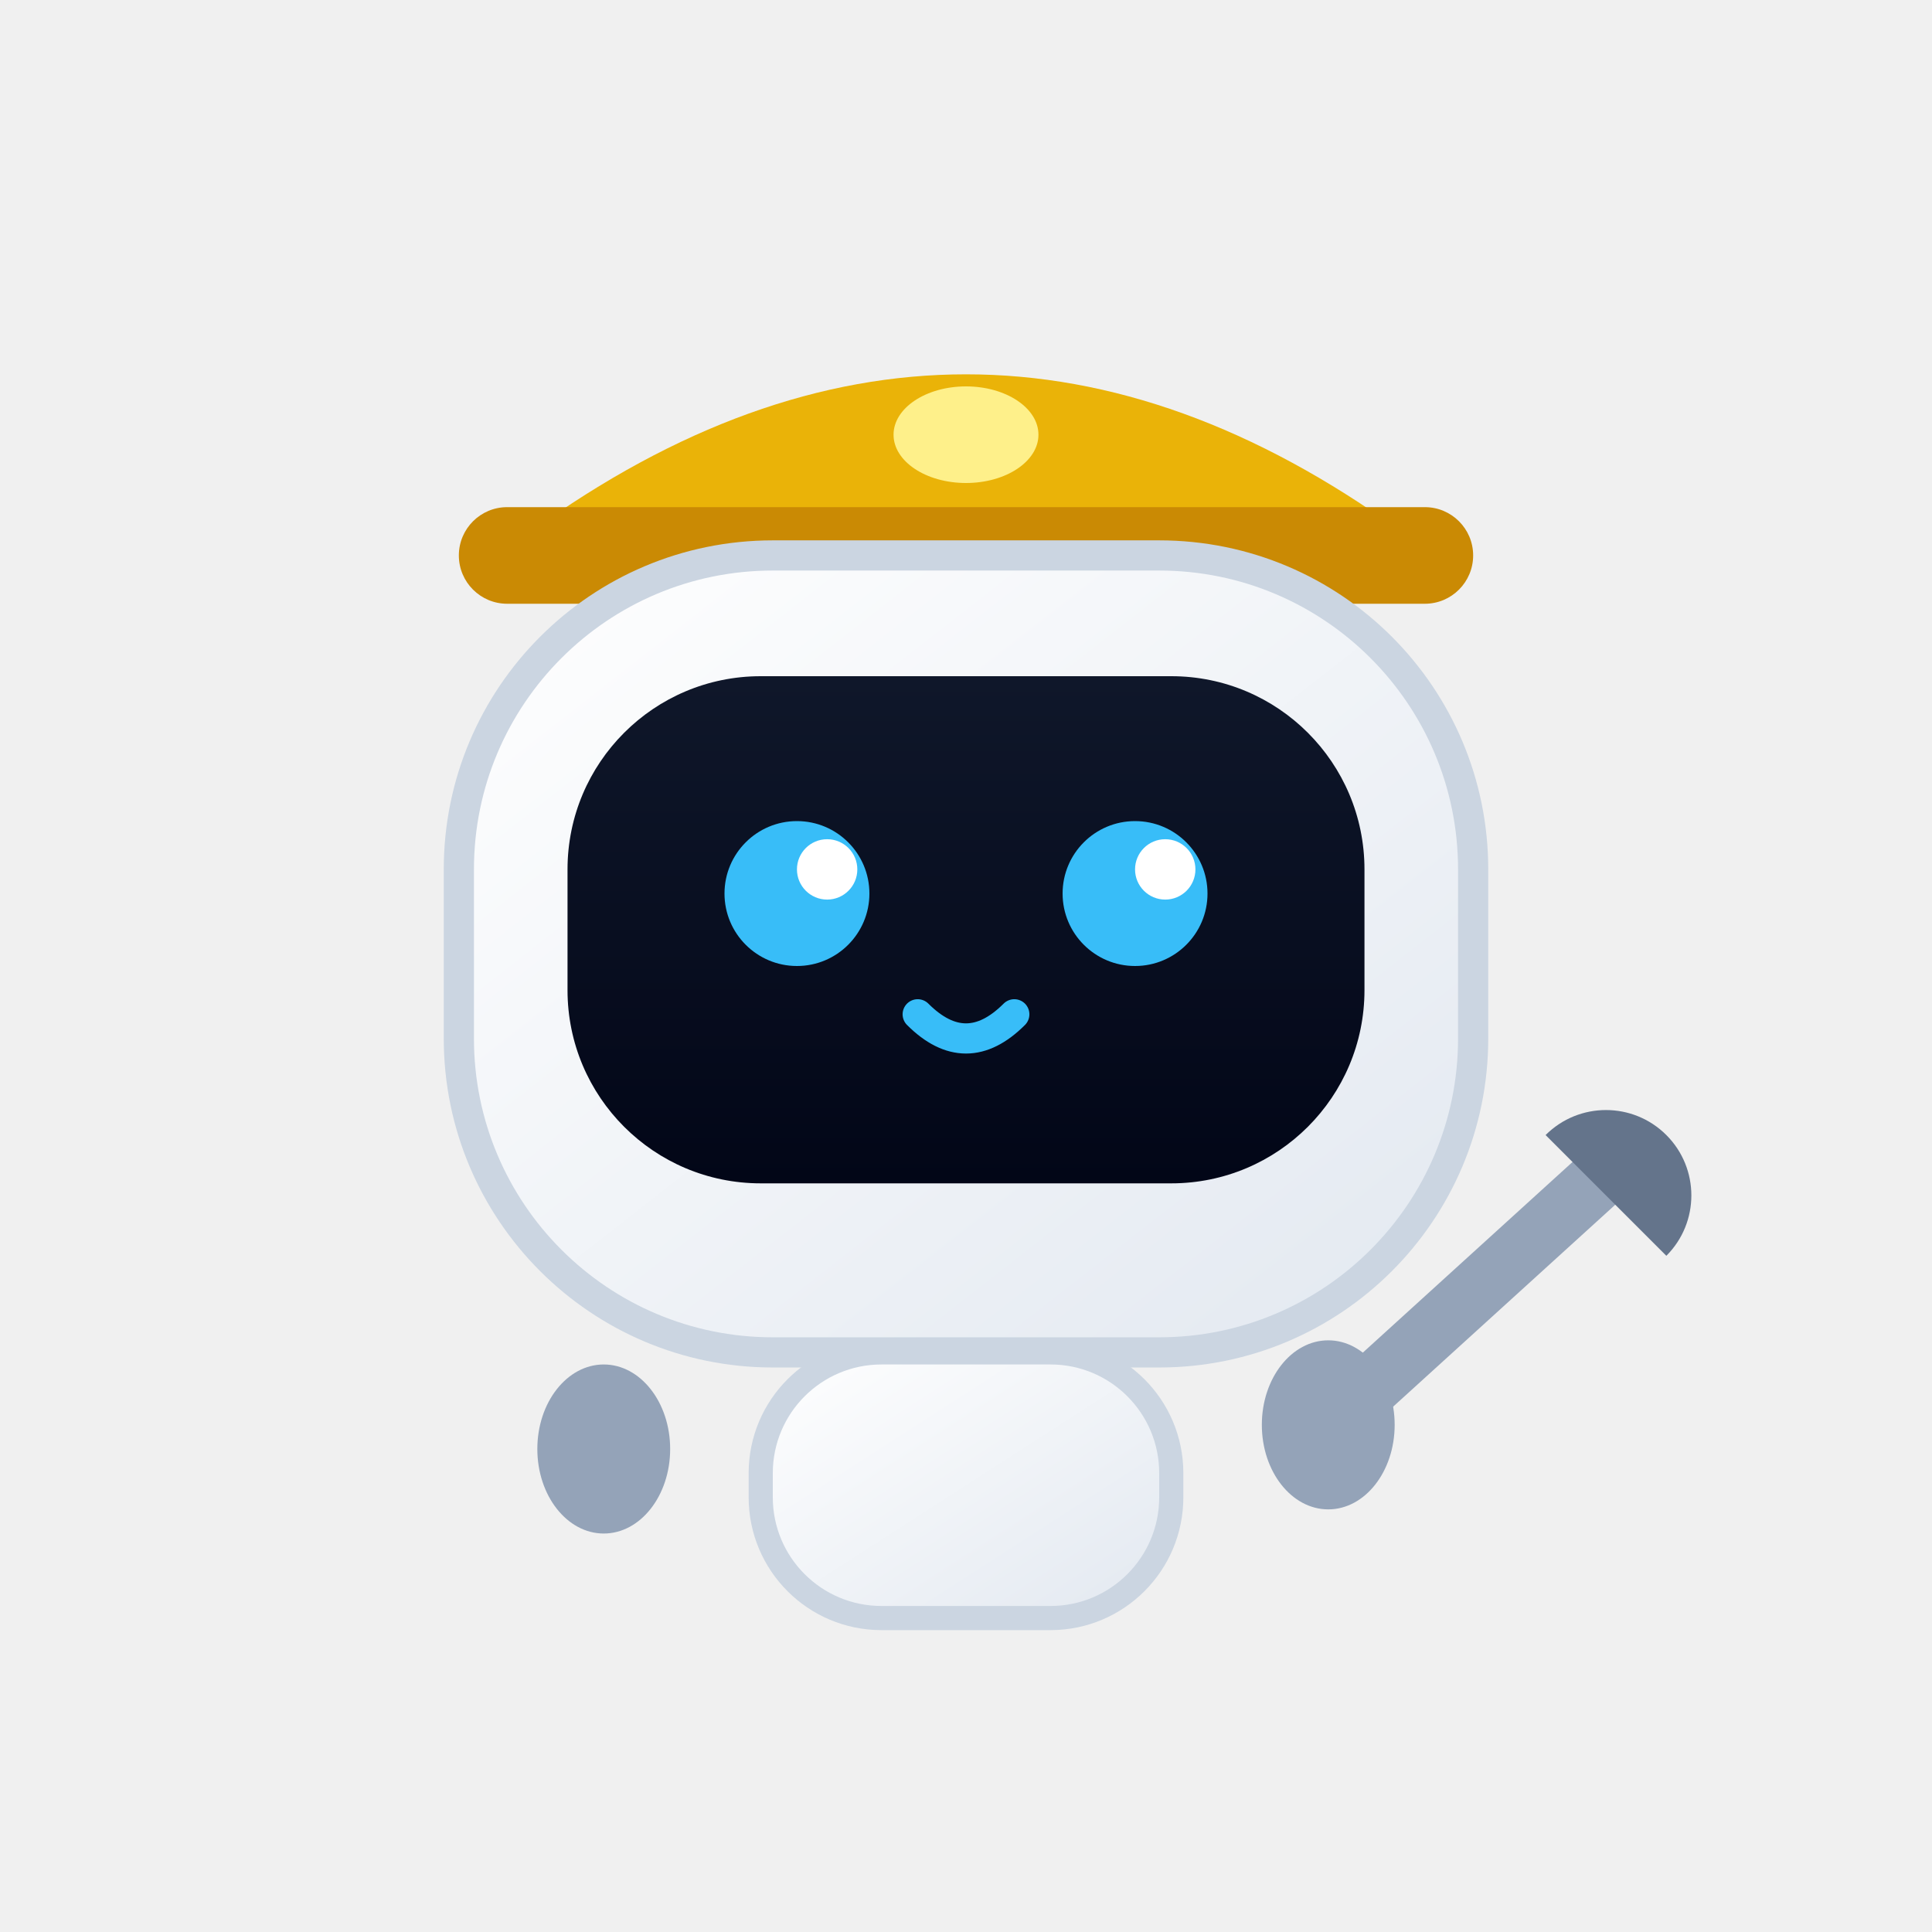
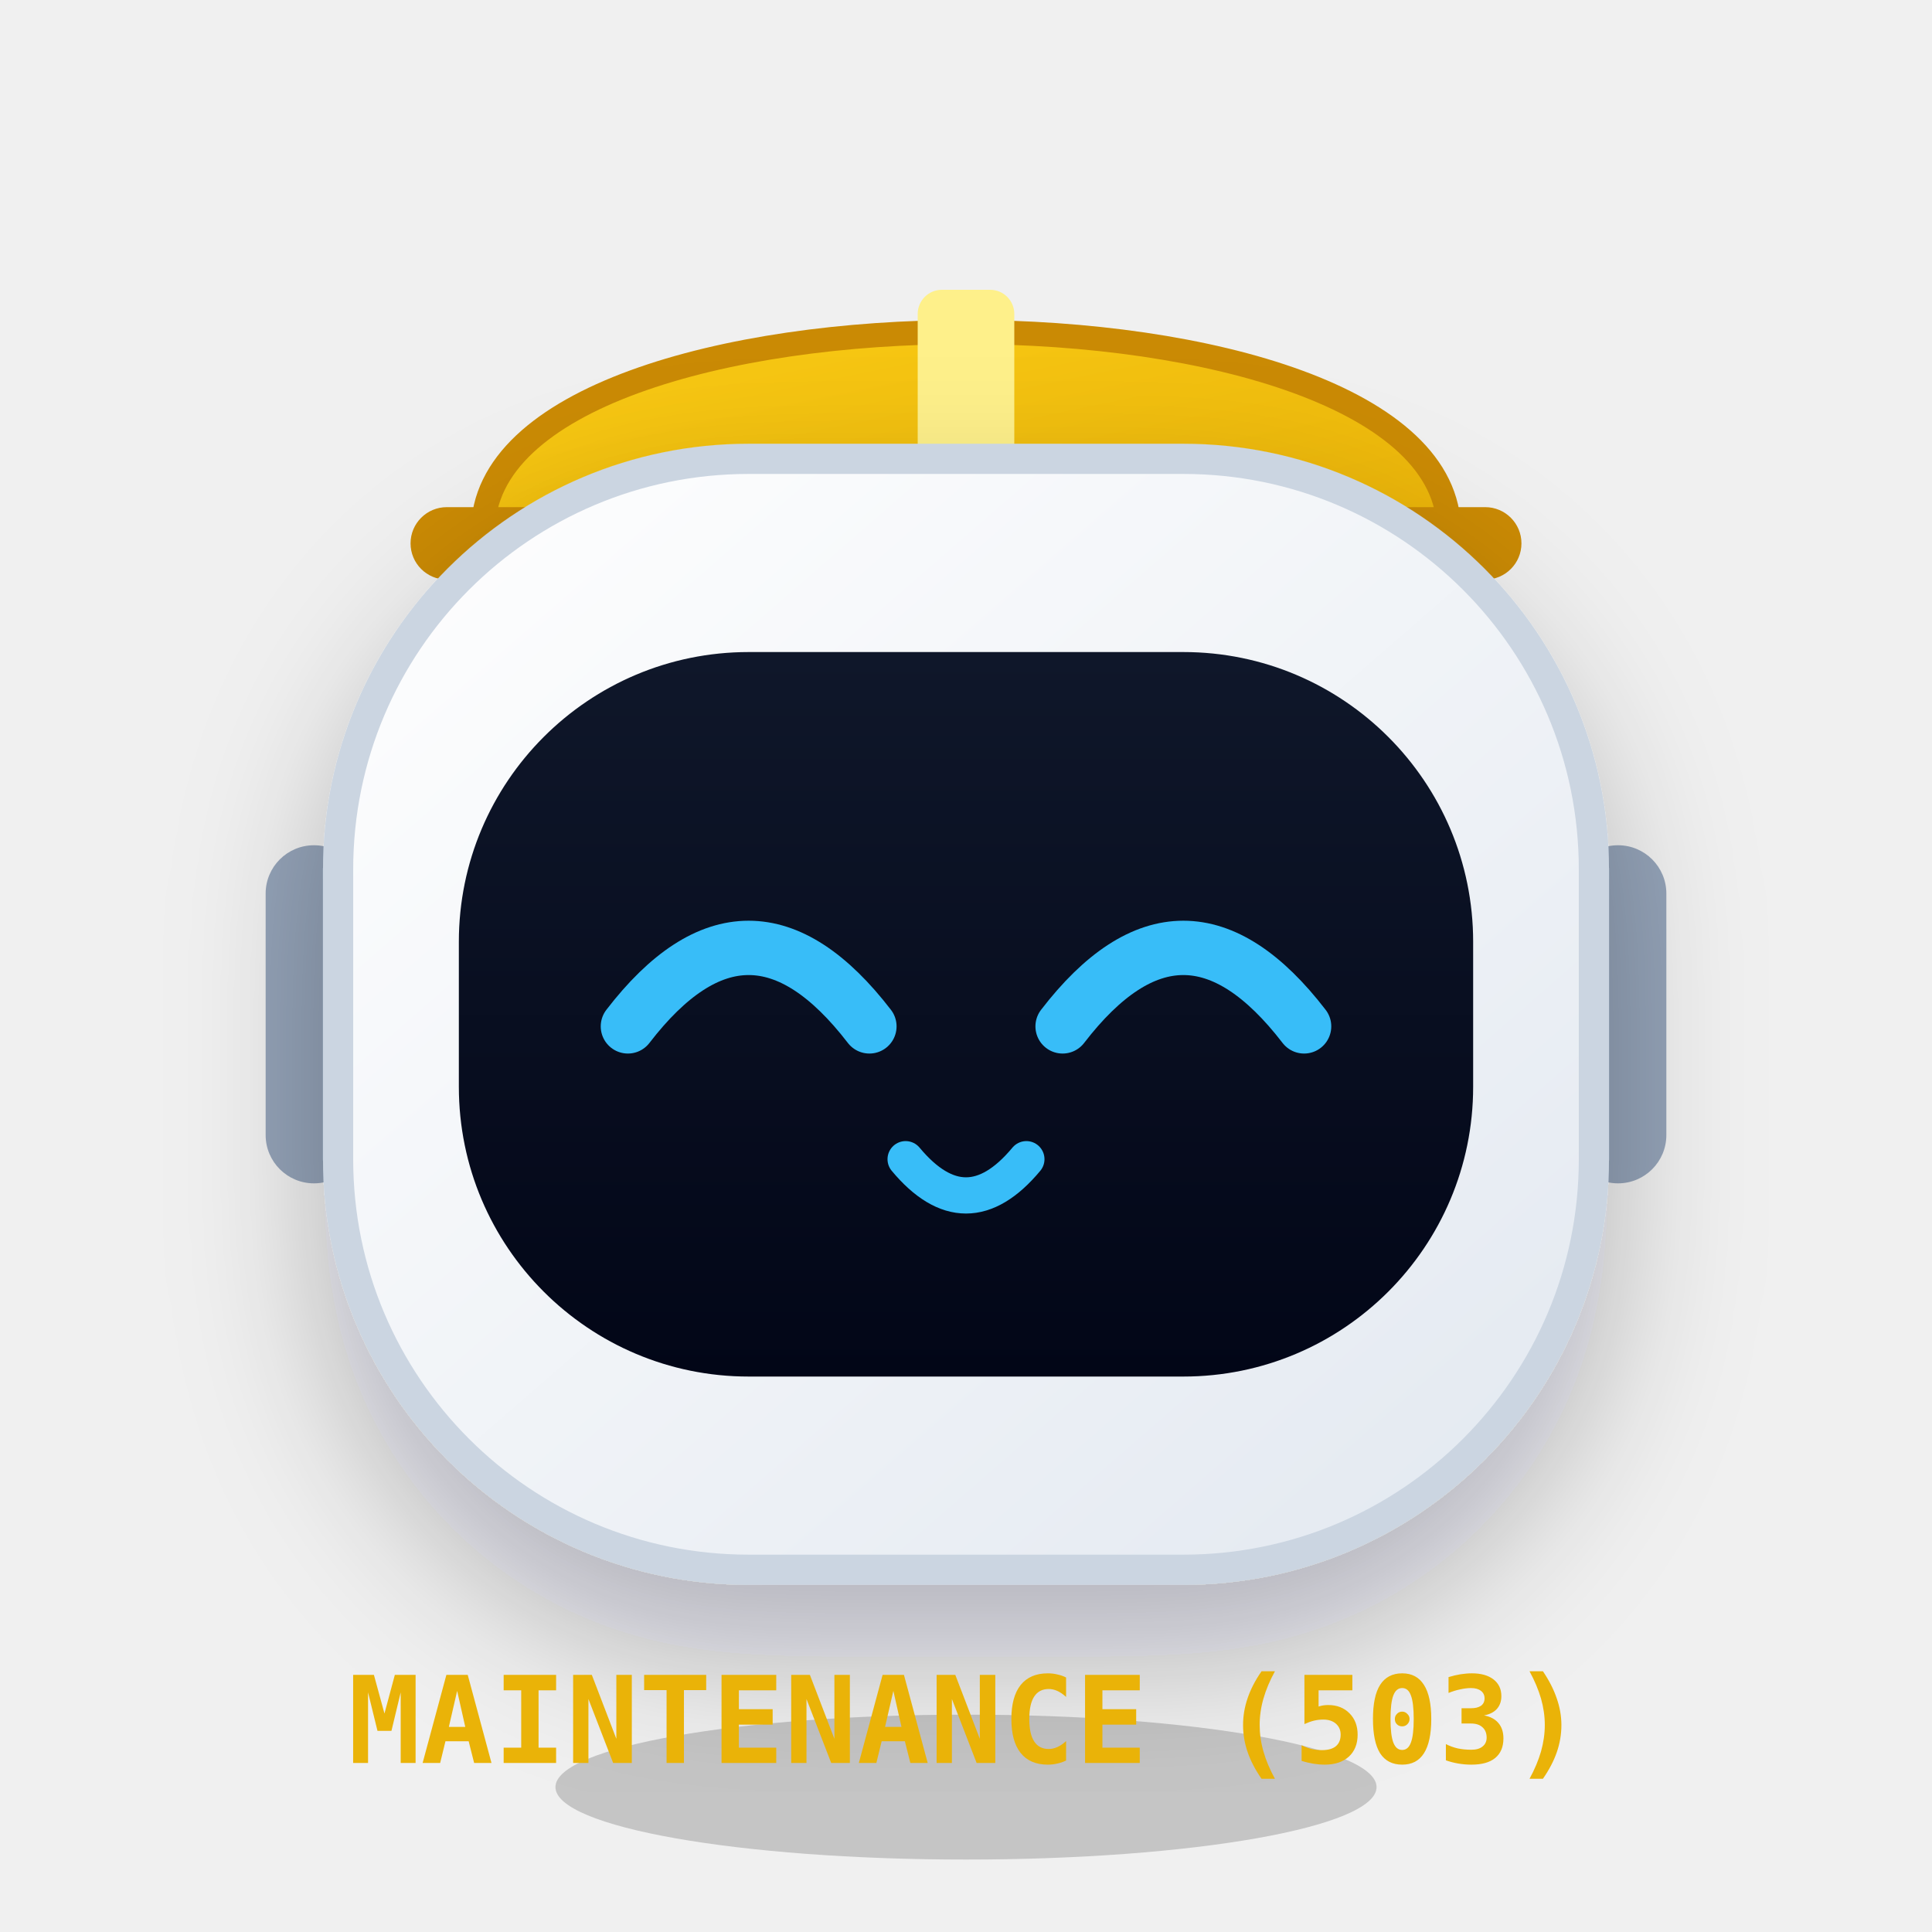
<svg xmlns="http://www.w3.org/2000/svg" viewBox="0 0 160 160" width="100%" height="100%">
  <defs>
-     <linearGradient id="body-grad" x1="0%" y1="0%" x2="100%" y2="100%">
+     <linearGradient id="astro-head-grad" x1="0%" y1="0%" x2="100%" y2="100%">
      <stop offset="0%" stop-color="#ffffff" />
      <stop offset="100%" stop-color="#e2e8f0" />
    </linearGradient>
-     <linearGradient id="visor-glass" x1="0%" y1="0%" x2="0%" y2="100%">
+     <linearGradient id="astro-visor-glass" x1="0%" y1="0%" x2="0%" y2="100%">
      <stop offset="0%" stop-color="#0f172a" />
      <stop offset="100%" stop-color="#020617" />
    </linearGradient>
+     <linearGradient id="hardhat-grad" x1="0%" y1="0%" x2="100%" y2="100%">
+       <stop offset="0%" stop-color="#facc15" />
+       <stop offset="100%" stop-color="#eab308" />
+     </linearGradient>
+     <filter id="astro-shadow" x="-20%" y="-20%" width="140%" height="140%">
+       <feDropShadow dx="0" dy="6" stdDeviation="6" flood-color="#020617" flood-opacity="0.25" />
+     </filter>
  </defs>
  <style>
-     @keyframes wrenchTap {
-       0%, 100% { transform: rotate(0deg); }
-       50% { transform: rotate(-22deg); }
-     }
    @keyframes workNod {
      0%, 100% { transform: translateY(0); }
-       50% { transform: translateY(-4px); }
+       50% { transform: translateY(-5px); }
    }
-     .wrench-tool { animation: wrenchTap 1.2s ease-in-out infinite; transform-origin: 110px 120px; }
-     .bot-work { animation: workNod 2s ease-in-out infinite; }
+     .head-work { animation: workNod 1.8s ease-in-out infinite; }
  </style>
-   <g class="bot-work">
-     <path d="M 44 44 Q 80 18 116 44 Z" fill="#eab308" />
-     <rect x="38" y="42" width="84" height="8" rx="4" fill="#ca8a04" />
-     <ellipse cx="80" cy="36" rx="6" ry="4" fill="#fef08a" />
-     <rect x="38" y="46" width="84" height="66" rx="26" fill="url(#body-grad)" stroke="#cbd5e1" stroke-width="2.5" />
-     <rect x="47" y="56" width="66" height="42" rx="16" fill="url(#visor-glass)" />
-     <circle cx="66" cy="74" r="6" fill="#38bdf8" />
-     <circle cx="68.5" cy="72" r="2.5" fill="#ffffff" />
-     <circle cx="94" cy="74" r="6" fill="#38bdf8" />
-     <circle cx="96.5" cy="72" r="2.5" fill="#ffffff" />
-     <path d="M 76 84 Q 80 88 84 84" fill="none" stroke="#38bdf8" stroke-width="2.5" stroke-linecap="round" />
-     <rect x="63" y="112" width="34" height="22" rx="10" fill="url(#body-grad)" stroke="#cbd5e1" stroke-width="2" />
-     <ellipse cx="50" cy="120" rx="5.5" ry="7" fill="#94a3b8" />
-     <g class="wrench-tool">
-       <ellipse cx="110" cy="118" rx="5.5" ry="7" fill="#94a3b8" />
-       <line x1="110" y1="118" x2="132" y2="98" stroke="#94a3b8" stroke-width="5" stroke-linecap="round" />
-       <path d="M 128 94 A 7 7 0 1 1 138 104 L 132 98 Z" fill="#64748b" />
-     </g>
+   <ellipse cx="80" cy="148" rx="34" ry="6" fill="#000000" opacity="0.18" />
+   <g class="head-work">
+     <path d="M 40 44 C 40 22 120 22 120 44 Z" fill="url(#hardhat-grad)" stroke="#ca8a04" stroke-width="2" />
+     <rect x="34" y="42" width="92" height="6" rx="3" fill="#ca8a04" />
+     <rect x="76" y="24" width="8" height="18" rx="2" fill="#fef08a" />
+     <rect x="22" y="70" width="8" height="28" rx="4" fill="#94a3b8" />
+     <rect x="130" y="70" width="8" height="28" rx="4" fill="#94a3b8" />
+     <rect x="28" y="38" width="104" height="92" rx="34" fill="url(#astro-head-grad)" stroke="#cbd5e1" stroke-width="2.5" filter="url(#astro-shadow)" />
+     <rect x="38" y="54" width="84" height="60" rx="24" fill="url(#astro-visor-glass)" />
+     <path d="M 52 85 Q 62 72 72 85" fill="none" stroke="#38bdf8" stroke-width="4.5" stroke-linecap="round" />
+     <path d="M 88 85 Q 98 72 108 85" fill="none" stroke="#38bdf8" stroke-width="4.5" stroke-linecap="round" />
+     <path d="M 75 96 Q 80 102 85 96" fill="none" stroke="#38bdf8" stroke-width="3" stroke-linecap="round" />
  </g>
+   <text x="80" y="146" font-family="monospace" font-size="10" font-weight="bold" fill="#eab308" text-anchor="middle">MAINTENANCE (503)</text>
</svg>
